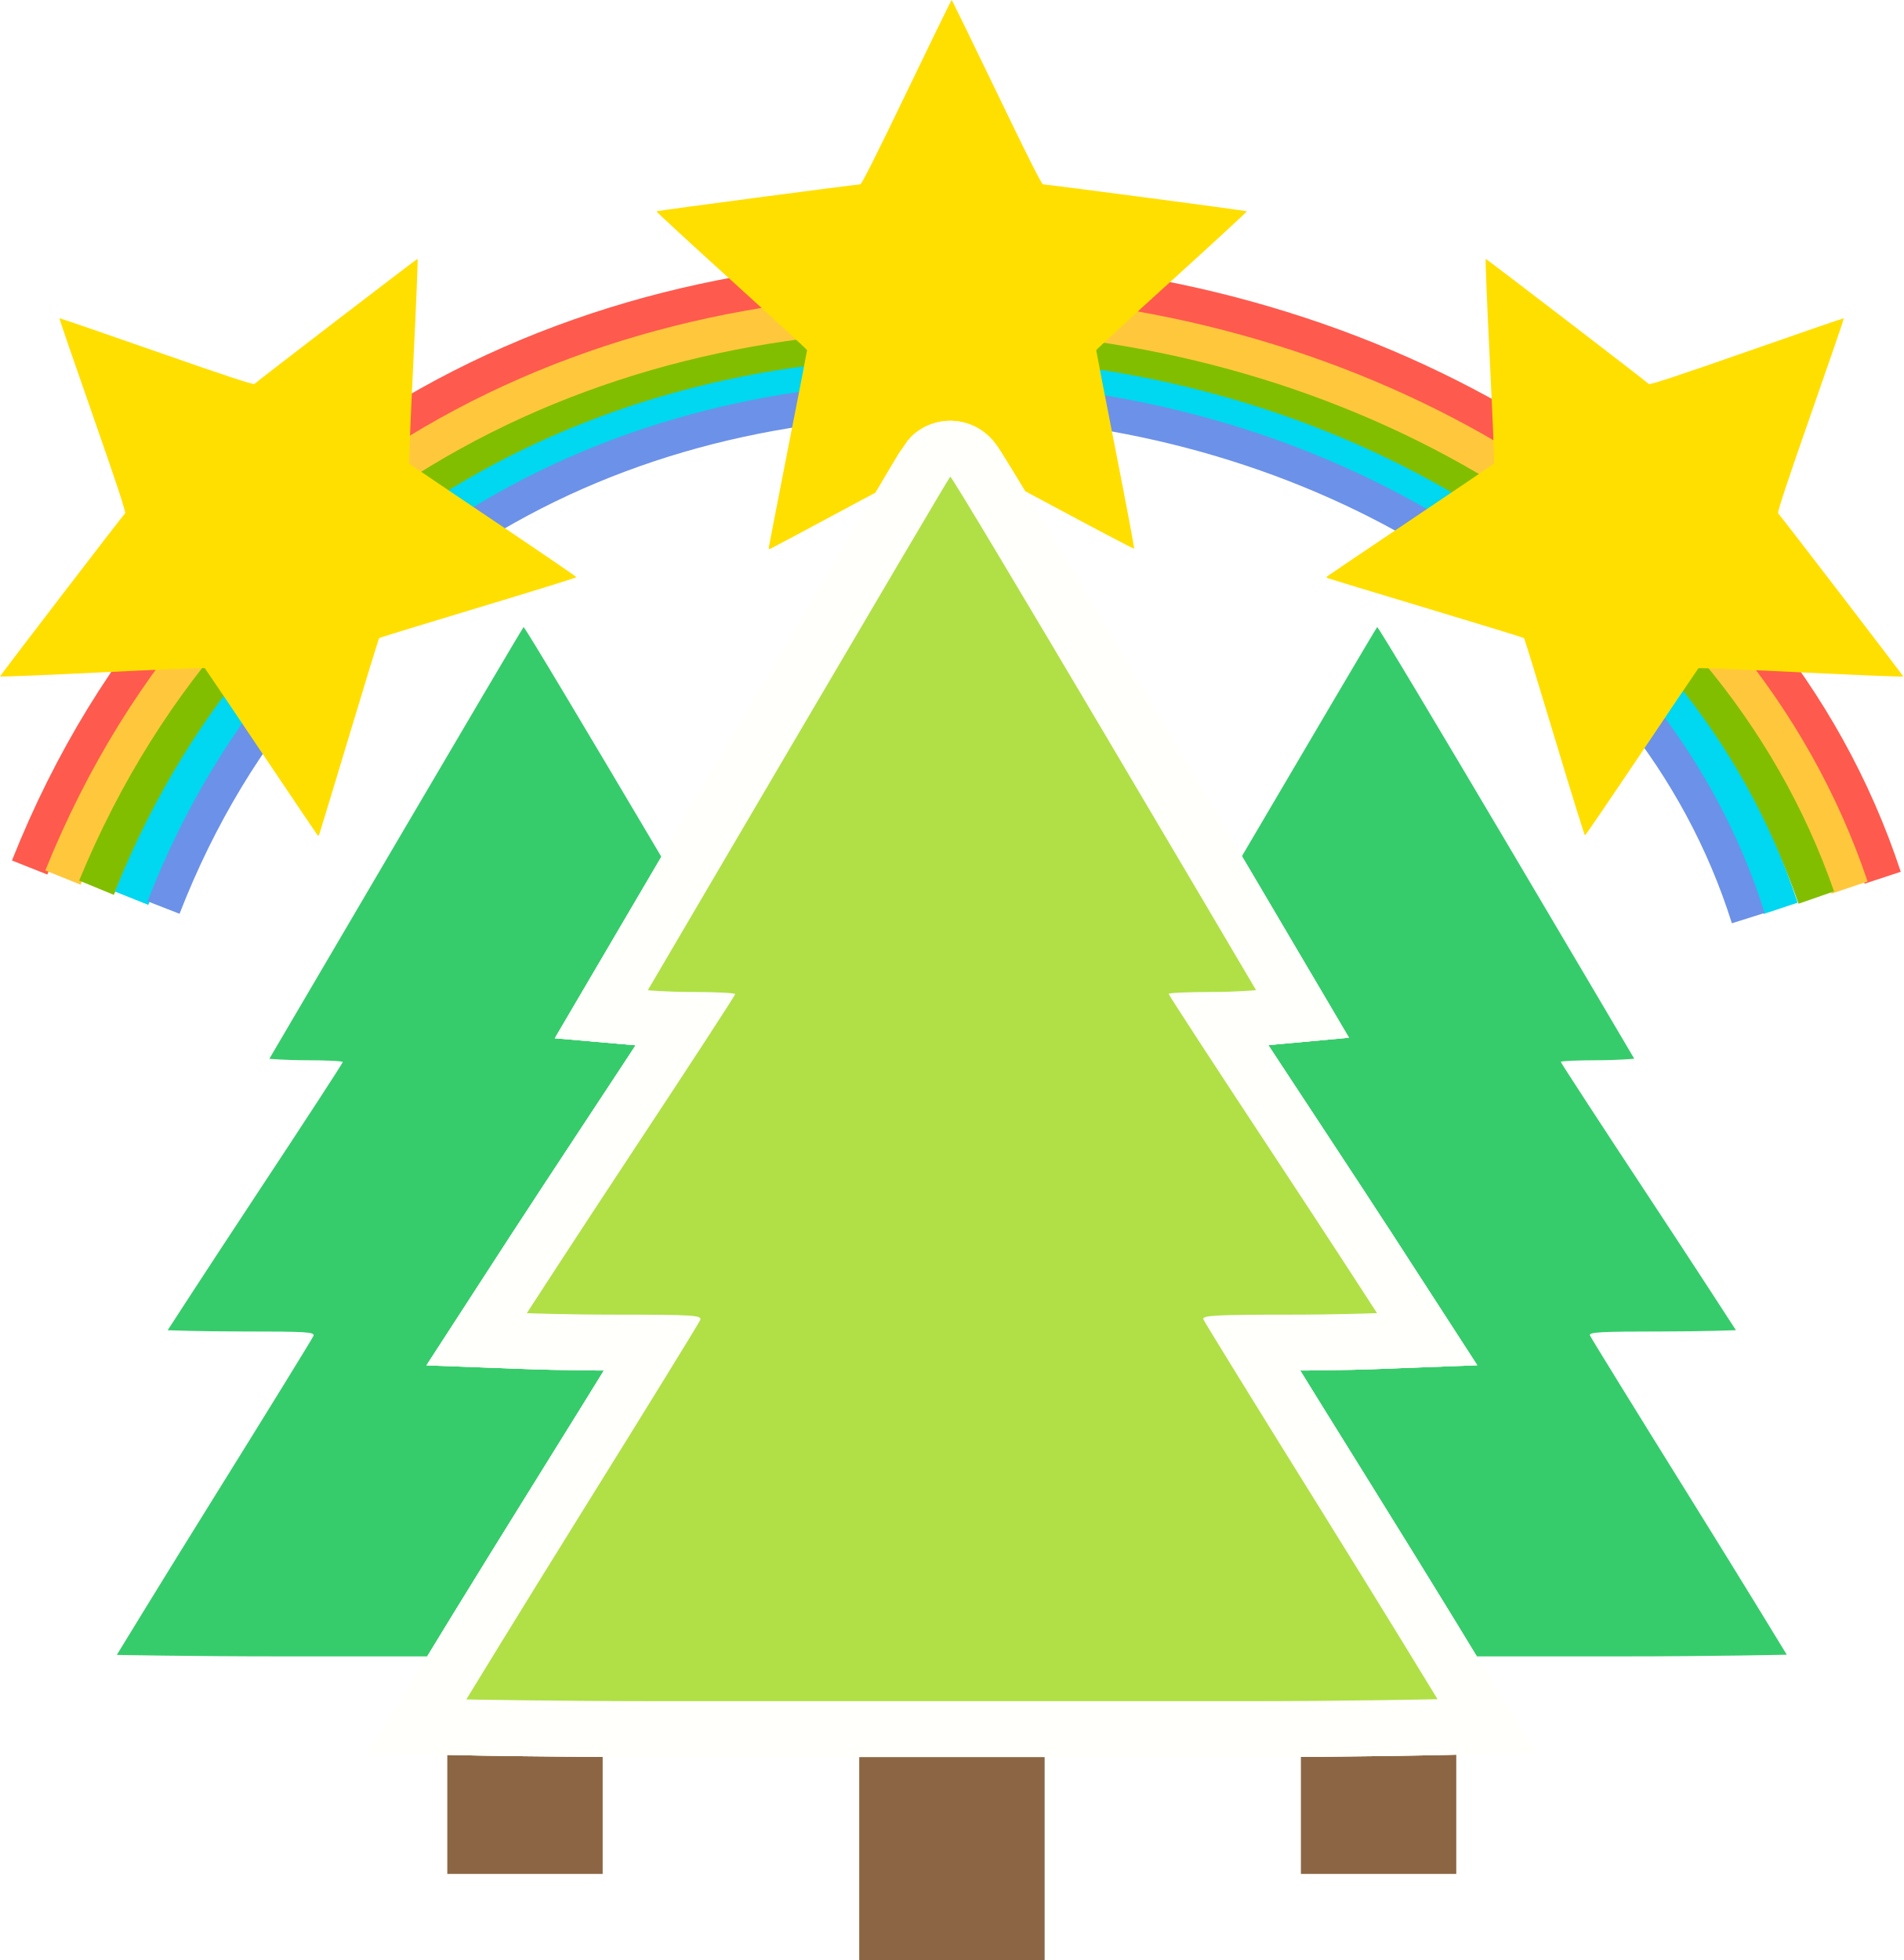
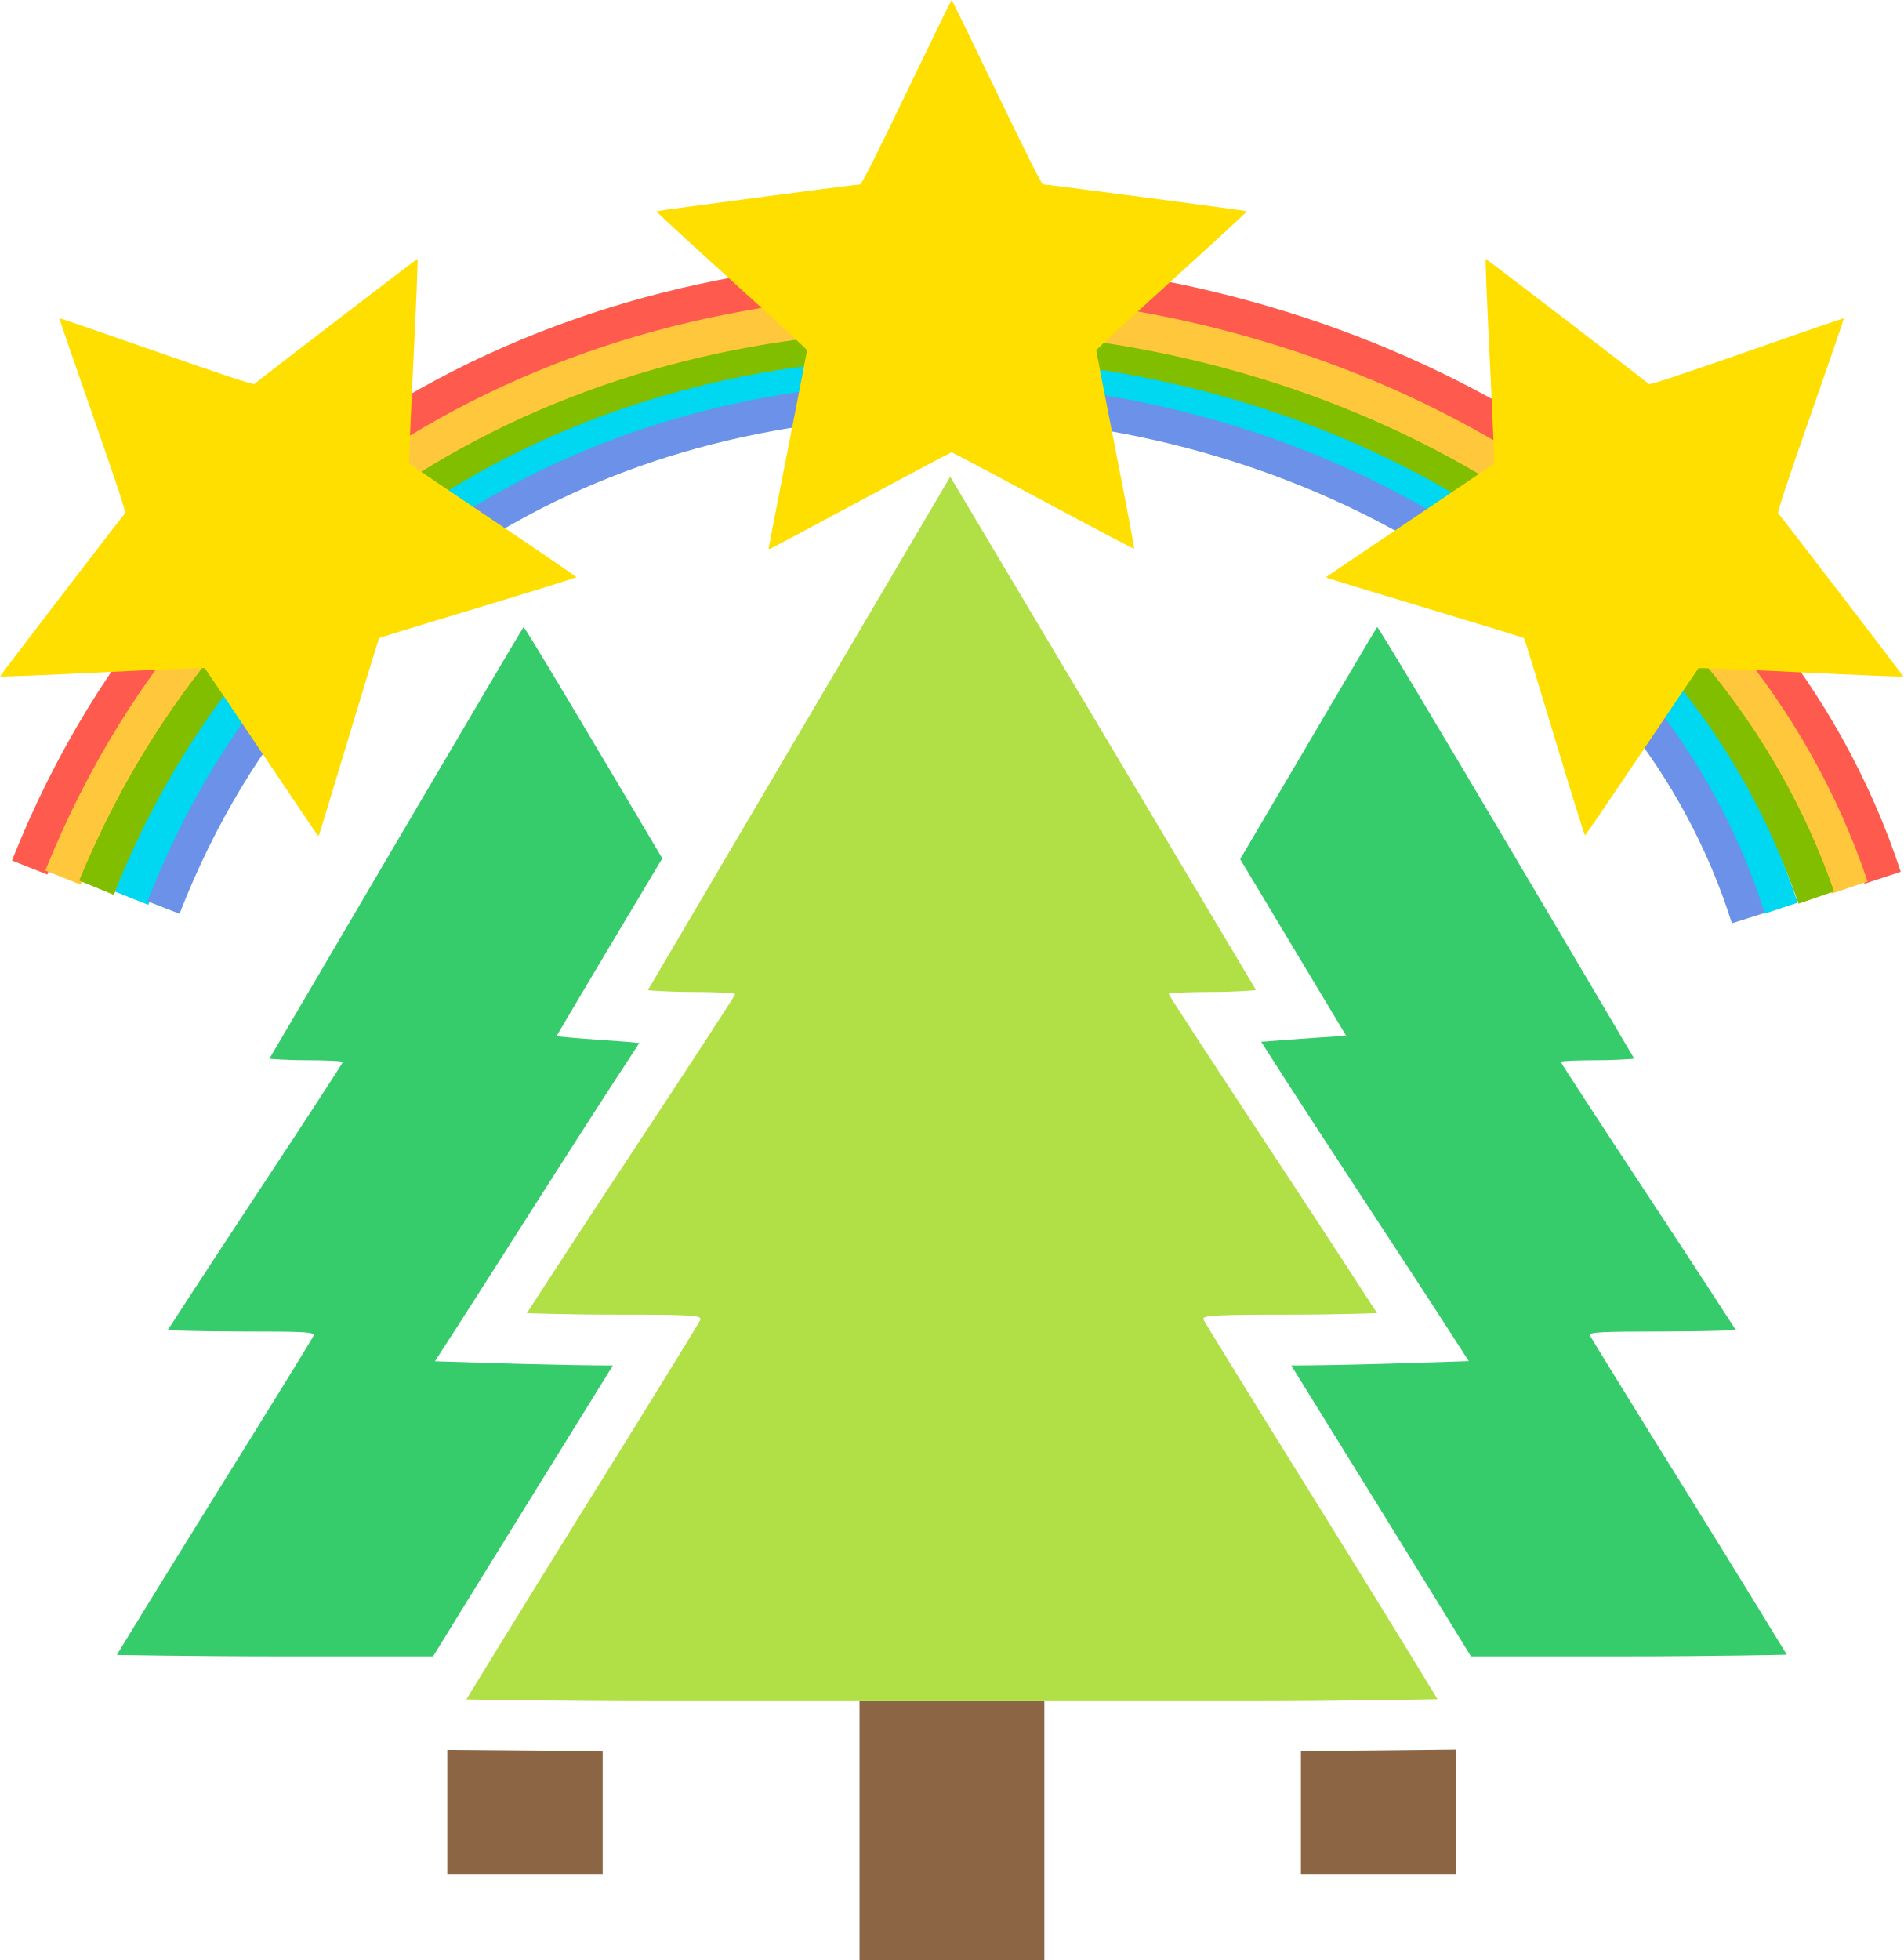
<svg xmlns="http://www.w3.org/2000/svg" width="149.844mm" height="154.284mm" viewBox="0 0 149.844 154.284" version="1.1" id="svg8">
  <defs id="defs2" />
  <g id="layer1" transform="translate(-10.82853,-11.56073)">
-     <g id="g890">
-       <path id="path884" d="m 58.277,141.945 v 8.562 8.562 h -6.116 -6.116 v -8.562 -8.562" style="fill:#8c6644;fill-opacity:1;stroke-width:0.222" />
-       <path id="path886" d="m 33.035,141.945 c -7.156,0 -13.01,-0.117 -13.01,-0.117 0,0 3.453,-5.662 7.674,-12.44 4.221,-6.778 7.734,-12.48 7.808,-12.671 0.119,-0.31 -0.499,-0.348 -5.673,-0.348 -3.193,0 -5.806,-0.097 -5.806,-0.097 0,0 3.102,-4.793 6.894,-10.532 3.792,-5.739 6.894,-10.499 6.894,-10.578 0,-0.079 -1.301,-0.144 -2.891,-0.144 -1.59,0 -2.891,-0.113 -2.891,-0.113 0,0 19.781,-33.714 20.015,-33.98 0.13,-0.148 20.239,33.974 20.239,33.974 0,0 -1.301,0.12 -2.891,0.12 -1.59,0 -2.891,0.058 -2.891,0.128 0,0.071 3.102,4.83 6.894,10.575 3.792,5.746 6.894,10.547 6.894,10.547 0,0 -2.613,0.1 -5.806,0.1 -4.842,0 -5.787,0.051 -5.689,0.307 0.065,0.169 3.578,5.863 7.808,12.655 4.23,6.792 7.69,12.481 7.69,12.481 0,0 -5.855,0.133 -13.01,0.133 H 52.161 Z" style="fill:#36cc6b;fill-opacity:1;stroke:#fffffb;stroke-width:0;stroke-linecap:butt;stroke-linejoin:miter;stroke-miterlimit:80;stroke-dasharray:none;stroke-opacity:1;paint-order:stroke fill markers" />
-     </g>
-     <g id="g898">
-       <path style="fill:#8c6644;fill-opacity:1;stroke-width:0.222" d="m 125.481,141.945 v 8.562 8.562 h -6.116 -6.116 v -8.562 -8.562" id="path880" />
-       <path style="fill:#36cc6b;fill-opacity:1;stroke:#fffffb;stroke-width:0;stroke-linecap:butt;stroke-linejoin:miter;stroke-miterlimit:80;stroke-dasharray:none;stroke-opacity:1;paint-order:stroke fill markers" d="m 100.239,141.945 c -7.156,0 -13.01,-0.117 -13.01,-0.117 0,0 3.453,-5.662 7.674,-12.44 4.221,-6.778 7.734,-12.48 7.808,-12.671 0.119,-0.31 -0.499,-0.348 -5.673,-0.348 -3.193,0 -5.806,-0.097 -5.806,-0.097 0,0 3.102,-4.793 6.894,-10.532 3.792,-5.739 6.894,-10.499 6.894,-10.578 0,-0.079 -1.301,-0.144 -2.891,-0.144 -1.59,0 -2.891,-0.113 -2.891,-0.113 0,0 19.781,-33.714 20.015,-33.98 0.13,-0.148 20.24,33.974 20.24,33.974 0,0 -1.301,0.12 -2.891,0.12 -1.59,0 -2.891,0.058 -2.891,0.128 0,0.071 3.102,4.83 6.894,10.575 3.792,5.746 6.894,10.547 6.894,10.547 0,0 -2.613,0.1 -5.806,0.1 -4.842,0 -5.787,0.051 -5.689,0.307 0.065,0.169 3.578,5.863 7.808,12.655 4.23,6.792 7.69,12.481 7.69,12.481 0,0 -5.855,0.133 -13.01,0.133 h -19.126 z" id="path882" />
-     </g>
-     <g id="g894" transform="translate(0.04953671)">
-       <path id="path860" d="m 93.001,145.472 v 10.186 10.186 h -7.276 -7.276 v -10.186 -10.186" style="fill:#8c6644;fill-opacity:1;stroke-width:0.265" />
-       <path id="path866" d="m 62.971,145.472 c -8.513,0 -15.478,-0.139 -15.478,-0.139 0,0 4.109,-6.736 9.13,-14.8 5.022,-8.064 9.201,-14.847 9.289,-15.075 0.141,-0.368 -0.594,-0.414 -6.749,-0.414 -3.799,0 -6.907,-0.116 -6.907,-0.116 0,0 3.691,-5.702 8.202,-12.529 4.511,-6.827 8.202,-12.49 8.202,-12.584 0,-0.094 -1.548,-0.171 -3.44,-0.171 -1.892,0 -3.44,-0.135 -3.44,-0.135 0,0 23.532,-40.109 23.811,-40.425 0.155,-0.176 24.078,40.418 24.078,40.418 0,0 -1.548,0.143 -3.44,0.143 -1.892,0 -3.44,0.069 -3.44,0.153 0,0.084 3.691,5.746 8.202,12.581 4.511,6.836 8.202,12.547 8.202,12.547 0,0 -3.108,0.119 -6.907,0.119 -5.76,0 -6.884,0.061 -6.768,0.365 0.077,0.201 4.257,6.976 9.289,15.056 5.032,8.08 9.149,14.849 9.149,14.849 0,0 -6.965,0.158 -15.478,0.158 H 85.725 Z" style="fill:#b0e046;fill-opacity:1;stroke:#fffffb;stroke-width:8.8;stroke-linecap:butt;stroke-linejoin:miter;stroke-miterlimit:80;stroke-dasharray:none;stroke-opacity:1;paint-order:stroke fill markers" />
-     </g>
+     <path style="fill:#8c6644;fill-opacity:1;stroke-width:0.841" d="M 133.102 520.602 L 133.102 525.152 L 133.102 557.516 L 156.217 557.516 L 179.332 557.516 L 179.332 525.152 L 179.332 520.994 C 163.922 520.885 148.511 520.753 133.102 520.602 z " transform="matrix(0.2645833,0,0,0.2645833,10.82853,11.56073)" id="path884" />
+     <path style="fill:#36cc6b;fill-opacity:1;stroke:#fffffb;stroke-width:0;stroke-linecap:butt;stroke-linejoin:miter;stroke-miterlimit:80;stroke-dasharray:none;stroke-opacity:1;paint-order:stroke fill markers" d="M 155.793 186.572 C 154.908 187.578 80.146 315.002 80.146 315.002 C 80.146 315.002 85.062 315.432 91.072 315.432 C 97.082 315.432 102 315.676 102 315.975 C 102 316.273 90.275 334.263 75.943 355.953 C 61.612 377.644 49.885 395.758 49.885 395.758 C 49.885 395.758 59.76 396.125 71.83 396.125 C 91.383 396.125 93.721 396.269 93.271 397.439 C 92.994 398.162 79.715 419.714 63.762 445.332 C 47.809 470.95 34.756 492.352 34.756 492.352 C 34.756 492.352 56.882 492.791 83.928 492.791 L 128.869 492.791 C 146.63 463.897 164.528 435.089 182.361 406.254 C 164.709 406.176 147.068 405.545 129.426 404.992 C 148.014 376.294 171.442 338.864 190.244 310.307 C 184.42 309.649 175.801 309.348 165.58 308.291 C 175.883 290.8 186.438 273.121 197.072 255.381 C 177.039 221.553 156.053 186.277 155.793 186.572 z " transform="matrix(0.2645833,0,0,0.2645833,10.82853,11.56073)" id="path886" />
+     <path style="fill:#8c6644;fill-opacity:1;stroke-width:0.841" d="M 433.334 520.514 C 417.924 520.698 402.512 520.852 387.102 520.975 L 387.102 525.152 L 387.102 557.516 L 410.217 557.516 L 433.334 557.516 L 433.334 525.152 L 433.334 520.514 z " transform="matrix(0.2645833,0,0,0.2645833,10.82853,11.56073)" id="path880" />
+     <path style="fill:#36cc6b;fill-opacity:1;stroke:#fffffb;stroke-width:0;stroke-linecap:butt;stroke-linejoin:miter;stroke-miterlimit:80;stroke-dasharray:none;stroke-opacity:1;paint-order:stroke fill markers" d="M 409.793 186.572 C 409.319 187.11 389.024 221.583 369.027 255.607 C 383.318 279.417 400.557 308.139 400.557 308.139 C 400.557 308.139 385.465 309.105 375.279 309.949 C 395.158 341.177 416.741 373.237 437.051 404.947 C 419.451 405.523 401.852 406.168 384.24 406.254 C 402.098 435.079 419.974 463.891 437.709 492.791 L 482.506 492.791 C 509.551 492.791 531.68 492.289 531.68 492.289 C 531.68 492.289 518.601 470.785 502.615 445.115 C 486.629 419.446 473.35 397.922 473.105 397.285 C 472.735 396.319 476.305 396.127 494.605 396.127 C 506.675 396.127 516.549 395.748 516.549 395.748 C 516.549 395.748 504.824 377.603 490.492 355.887 C 476.16 334.171 464.434 316.183 464.434 315.916 C 464.434 315.649 469.351 315.432 475.361 315.432 C 481.371 315.432 486.289 314.977 486.289 314.977 C 486.289 314.977 410.286 186.013 409.793 186.572 z " transform="matrix(0.2645833,0,0,0.2645833,10.82853,11.56073)" id="path882" />
+     <path style="fill:#8c6644;fill-opacity:1;stroke-width:0.265" d="m 93.051,145.472 v 10.186 10.186 h -7.276 -7.276 v -10.186 -10.186" id="path860" />
+     <path style="fill:#b0e046;fill-opacity:1;stroke:#fffffb;stroke-width:0;stroke-linecap:butt;stroke-linejoin:miter;stroke-miterlimit:80;stroke-dasharray:none;stroke-opacity:1;paint-order:stroke fill markers" d="m 63.021,145.472 c -8.513,0 -15.478,-0.139 -15.478,-0.139 0,0 4.109,-6.736 9.13,-14.8 5.022,-8.064 9.201,-14.847 9.289,-15.075 0.141,-0.368 -0.594,-0.414 -6.749,-0.414 -3.799,0 -6.907,-0.116 -6.907,-0.116 0,0 3.691,-5.702 8.202,-12.529 4.511,-6.827 8.202,-12.49 8.202,-12.584 0,-0.094 -1.548,-0.171 -3.44,-0.171 -1.892,0 -3.44,-0.135 -3.44,-0.135 L 85.641,49.085 109.72,89.502 c 0,0 -1.548,0.143 -3.44,0.143 -1.892,0 -3.44,0.069 -3.44,0.153 0,0.084 3.691,5.746 8.202,12.581 4.511,6.836 8.202,12.547 8.202,12.547 0,0 -3.108,0.119 -6.907,0.119 -5.76,0 -6.884,0.061 -6.768,0.365 0.077,0.201 4.257,6.976 9.289,15.056 5.032,8.08 9.149,14.849 9.149,14.849 0,0 -6.965,0.158 -15.478,0.158 H 85.775 Z" id="path866" />
    <g id="g1133" transform="translate(-28.0633,156.0854)">
      <path transform="scale(0.2645833)" id="path1086" d="m 155.812,-288.139 c 101.5,-255.419 480.529,-212.22 551.398,3.038" style="fill:none;fill-opacity:1;stroke:#ff5a4e;stroke-width:11.327;stroke-linecap:butt;stroke-linejoin:miter;stroke-miterlimit:4;stroke-dasharray:none;stroke-opacity:1" />
      <path transform="scale(0.2645833)" id="path1099" d="m 165.722,-285.149 c 98.68,-244.596 462.132,-203.362 531.638,2.973" style="fill:none;fill-opacity:1;stroke:#ffc83c;stroke-width:11.31;stroke-linecap:butt;stroke-linejoin:miter;stroke-miterlimit:4;stroke-dasharray:none;stroke-opacity:1" />
      <path transform="scale(0.2645833)" id="path1089" d="m 175.711,-282.127 c 96.07,-233.232 443.292,-194.089 511.749,2.922" style="fill:none;fill-opacity:1;stroke:#82be00;stroke-width:11.179;stroke-linecap:butt;stroke-linejoin:miter;stroke-miterlimit:4;stroke-dasharray:none;stroke-opacity:1" />
      <path transform="scale(0.2645833)" id="path1093" d="m 186.159,-279.011 c 90.706,-226.645 427.367,-188.239 490.688,3.008" style="fill:none;fill-opacity:1;stroke:#00d7f0;stroke-width:10.675;stroke-linecap:butt;stroke-linejoin:miter;stroke-miterlimit:4;stroke-dasharray:none;stroke-opacity:1" />
      <path transform="scale(0.2645833)" id="path1096" d="m 195.655,-276.231 c 85.845,-220.654 412.952,-182.888 471.555,3.147" style="fill:none;fill-opacity:1;stroke:#6c91e8;stroke-width:10.22;stroke-linecap:butt;stroke-linejoin:miter;stroke-miterlimit:4;stroke-dasharray:none;stroke-opacity:1" />
    </g>
    <path style="fill:#000000;stroke-width:0.265" d="" id="path1159" />
    <path style="fill:#000000;stroke-width:0.265" d="" id="path1157" />
-     <path style="fill:#ffdf00;fill-opacity:1;stroke:none;stroke-width:0.104" d="m 71.343,54.729 c 0,-0.043 0.681,-3.553 1.514,-7.799 0.833,-4.246 1.514,-7.758 1.514,-7.805 0,-0.047 -2.681,-2.515 -5.957,-5.484 -3.276,-2.97 -5.934,-5.422 -5.907,-5.449 0.048,-0.048 15.712,-2.114 16.047,-2.117 0.112,-0.001 1.249,-2.259 3.654,-7.258 1.92,-3.991 3.515,-7.256 3.543,-7.256 0.029,1.7e-4 1.623,3.265 3.544,7.256 2.403,4.995 3.542,7.256 3.654,7.257 0.333,0.003 15.999,2.07 16.046,2.117 0.027,0.027 -2.631,2.478 -5.907,5.447 -3.276,2.969 -5.956,5.441 -5.956,5.493 0,0.052 0.684,3.577 1.521,7.833 0.836,4.256 1.497,7.762 1.469,7.791 -0.028,0.028 -3.252,-1.668 -7.163,-3.77 -3.911,-2.102 -7.155,-3.821 -7.208,-3.821 -0.053,0 -3.248,1.694 -7.1,3.764 -3.852,2.07 -7.072,3.79 -7.156,3.822 -0.084,0.032 -0.152,0.023 -0.152,-0.021 z" id="path1172" />
    <path id="path1176" d="m 35.842,77.325 c -0.031,-0.031 -2.031,-2.994 -4.444,-6.585 -2.414,-3.591 -4.416,-6.557 -4.449,-6.59 -0.033,-0.033 -3.674,0.117 -8.09,0.334 -4.416,0.217 -8.03,0.363 -8.03,0.324 2.1e-5,-0.067 9.615,-12.605 9.85,-12.844 0.079,-0.08 -0.714,-2.48 -2.548,-7.716 -1.464,-4.18 -2.645,-7.616 -2.625,-7.636 0.02,-0.02 3.457,1.161 7.637,2.625 5.231,1.832 7.636,2.626 7.716,2.548 0.238,-0.233 12.777,-9.85 12.843,-9.85 0.038,1.7e-5 -0.108,3.613 -0.325,8.029 -0.217,4.416 -0.365,8.059 -0.328,8.096 0.037,0.037 3.013,2.045 6.614,4.464 3.601,2.418 6.547,4.43 6.547,4.47 3e-6,0.04 -3.479,1.12 -7.73,2.4 -4.252,1.28 -7.761,2.357 -7.799,2.395 -0.038,0.038 -1.099,3.494 -2.359,7.682 -1.26,4.188 -2.321,7.681 -2.357,7.763 -0.036,0.082 -0.091,0.124 -0.122,0.093 z" style="fill:#ffdf00;fill-opacity:1;stroke:none;stroke-width:0.104" />
    <path id="path1180" d="m 115.283,56.952 c 0.031,-0.031 2.994,-2.031 6.585,-4.444 3.591,-2.414 6.557,-4.416 6.59,-4.449 0.033,-0.033 -0.117,-3.674 -0.334,-8.09 -0.217,-4.416 -0.363,-8.03 -0.324,-8.03 0.067,0 12.605,9.615 12.844,9.85 0.08,0.079 2.48,-0.714 7.716,-2.548 4.18,-1.464 7.616,-2.645 7.636,-2.625 0.02,0.02 -1.161,3.457 -2.625,7.637 -1.832,5.231 -2.626,7.636 -2.548,7.716 0.233,0.238 9.85,12.777 9.85,12.843 1.2e-4,0.038 -3.613,-0.108 -8.029,-0.325 -4.416,-0.217 -8.059,-0.365 -8.096,-0.328 -0.037,0.037 -2.045,3.013 -4.464,6.614 -2.418,3.601 -4.43,6.547 -4.47,6.547 -0.04,-2.6e-5 -1.12,-3.479 -2.4,-7.73 -1.28,-4.252 -2.357,-7.761 -2.395,-7.799 -0.038,-0.038 -3.494,-1.099 -7.682,-2.359 -4.188,-1.26 -7.681,-2.321 -7.763,-2.357 -0.082,-0.037 -0.124,-0.091 -0.093,-0.122 z" style="fill:#ffdf00;fill-opacity:1;stroke:none;stroke-width:0.104" />
-     <g transform="translate(0.04953671)" id="g1186">
-       <path style="fill:#8c6644;fill-opacity:1;stroke-width:0.265" d="m 93.001,145.472 v 10.186 10.186 h -7.276 -7.276 v -10.186 -10.186" id="path1182" />
-       <path style="fill:#b0e046;fill-opacity:1;stroke:#fffffb;stroke-width:8.8;stroke-linecap:butt;stroke-linejoin:miter;stroke-miterlimit:80;stroke-dasharray:none;stroke-opacity:1;paint-order:stroke fill markers" d="m 62.971,145.472 c -8.513,0 -15.478,-0.139 -15.478,-0.139 0,0 4.109,-6.736 9.13,-14.8 5.022,-8.064 9.201,-14.847 9.289,-15.075 0.141,-0.368 -0.594,-0.414 -6.749,-0.414 -3.799,0 -6.907,-0.116 -6.907,-0.116 0,0 3.691,-5.702 8.202,-12.529 4.511,-6.827 8.202,-12.49 8.202,-12.584 0,-0.094 -1.548,-0.171 -3.44,-0.171 -1.892,0 -3.44,-0.135 -3.44,-0.135 0,0 23.532,-40.109 23.811,-40.425 0.155,-0.176 24.078,40.418 24.078,40.418 0,0 -1.548,0.143 -3.44,0.143 -1.892,0 -3.44,0.069 -3.44,0.153 0,0.084 3.691,5.746 8.202,12.581 4.511,6.836 8.202,12.547 8.202,12.547 0,0 -3.108,0.119 -6.907,0.119 -5.76,0 -6.884,0.061 -6.768,0.365 0.077,0.201 4.257,6.976 9.289,15.056 5.032,8.08 9.149,14.849 9.149,14.849 0,0 -6.965,0.158 -15.478,0.158 H 85.725 Z" id="path1184" />
-     </g>
-     <g id="g1192" transform="translate(0.04953671)">
-       <path id="path1188" d="m 93.001,145.472 v 10.186 10.186 h -7.276 -7.276 v -10.186 -10.186" style="fill:#8c6644;fill-opacity:1;stroke-width:0.265" />
-       <path id="path1190" d="m 62.971,145.472 c -8.513,0 -15.478,-0.139 -15.478,-0.139 0,0 4.109,-6.736 9.13,-14.8 5.022,-8.064 9.201,-14.847 9.289,-15.075 0.141,-0.368 -0.594,-0.414 -6.749,-0.414 -3.799,0 -6.907,-0.116 -6.907,-0.116 0,0 3.691,-5.702 8.202,-12.529 4.511,-6.827 8.202,-12.49 8.202,-12.584 0,-0.094 -1.548,-0.171 -3.44,-0.171 -1.892,0 -3.44,-0.135 -3.44,-0.135 0,0 23.532,-40.109 23.811,-40.425 0.155,-0.176 24.078,40.418 24.078,40.418 0,0 -1.548,0.143 -3.44,0.143 -1.892,0 -3.44,0.069 -3.44,0.153 0,0.084 3.691,5.746 8.202,12.581 4.511,6.836 8.202,12.547 8.202,12.547 0,0 -3.108,0.119 -6.907,0.119 -5.76,0 -6.884,0.061 -6.768,0.365 0.077,0.201 4.257,6.976 9.289,15.056 5.032,8.08 9.149,14.849 9.149,14.849 0,0 -6.965,0.158 -15.478,0.158 H 85.725 Z" style="fill:#b0e046;fill-opacity:1;stroke:#fffffb;stroke-width:8.8;stroke-linecap:butt;stroke-linejoin:miter;stroke-miterlimit:80;stroke-dasharray:none;stroke-opacity:1;paint-order:stroke fill markers" />
-     </g>
+     <path style="fill:#ffdf00;fill-opacity:1;stroke:none;stroke-width:0.104" d="m 71.343,54.729 c 0,-0.043 0.681,-3.553 1.514,-7.799 0.833,-4.246 1.514,-7.758 1.514,-7.805 0,-0.047 -2.681,-2.515 -5.957,-5.484 -3.276,-2.97 -5.934,-5.422 -5.907,-5.449 0.048,-0.048 15.712,-2.114 16.047,-2.117 0.112,-0.001 1.249,-2.259 3.654,-7.258 1.92,-3.991 3.515,-7.256 3.543,-7.256 0.029,1.7e-4 1.623,3.265 3.544,7.256 2.403,4.995 3.542,7.256 3.654,7.257 0.333,0.003 15.999,2.07 16.046,2.117 0.027,0.027 -2.631,2.478 -5.907,5.447 -3.276,2.969 -5.956,5.441 -5.956,5.493 0,0.052 0.684,3.577 1.521,7.833 0.836,4.256 1.497,7.762 1.469,7.791 -0.028,0.028 -3.252,-1.668 -7.163,-3.77 -3.911,-2.102 -7.155,-3.821 -7.208,-3.821 -0.053,0 -3.248,1.694 -7.1,3.764 -3.852,2.07 -7.072,3.79 -7.156,3.822 -0.084,0.032 -0.152,0.023 -0.152,-0.021 z" id="path1172" />
  </g>
</svg>
